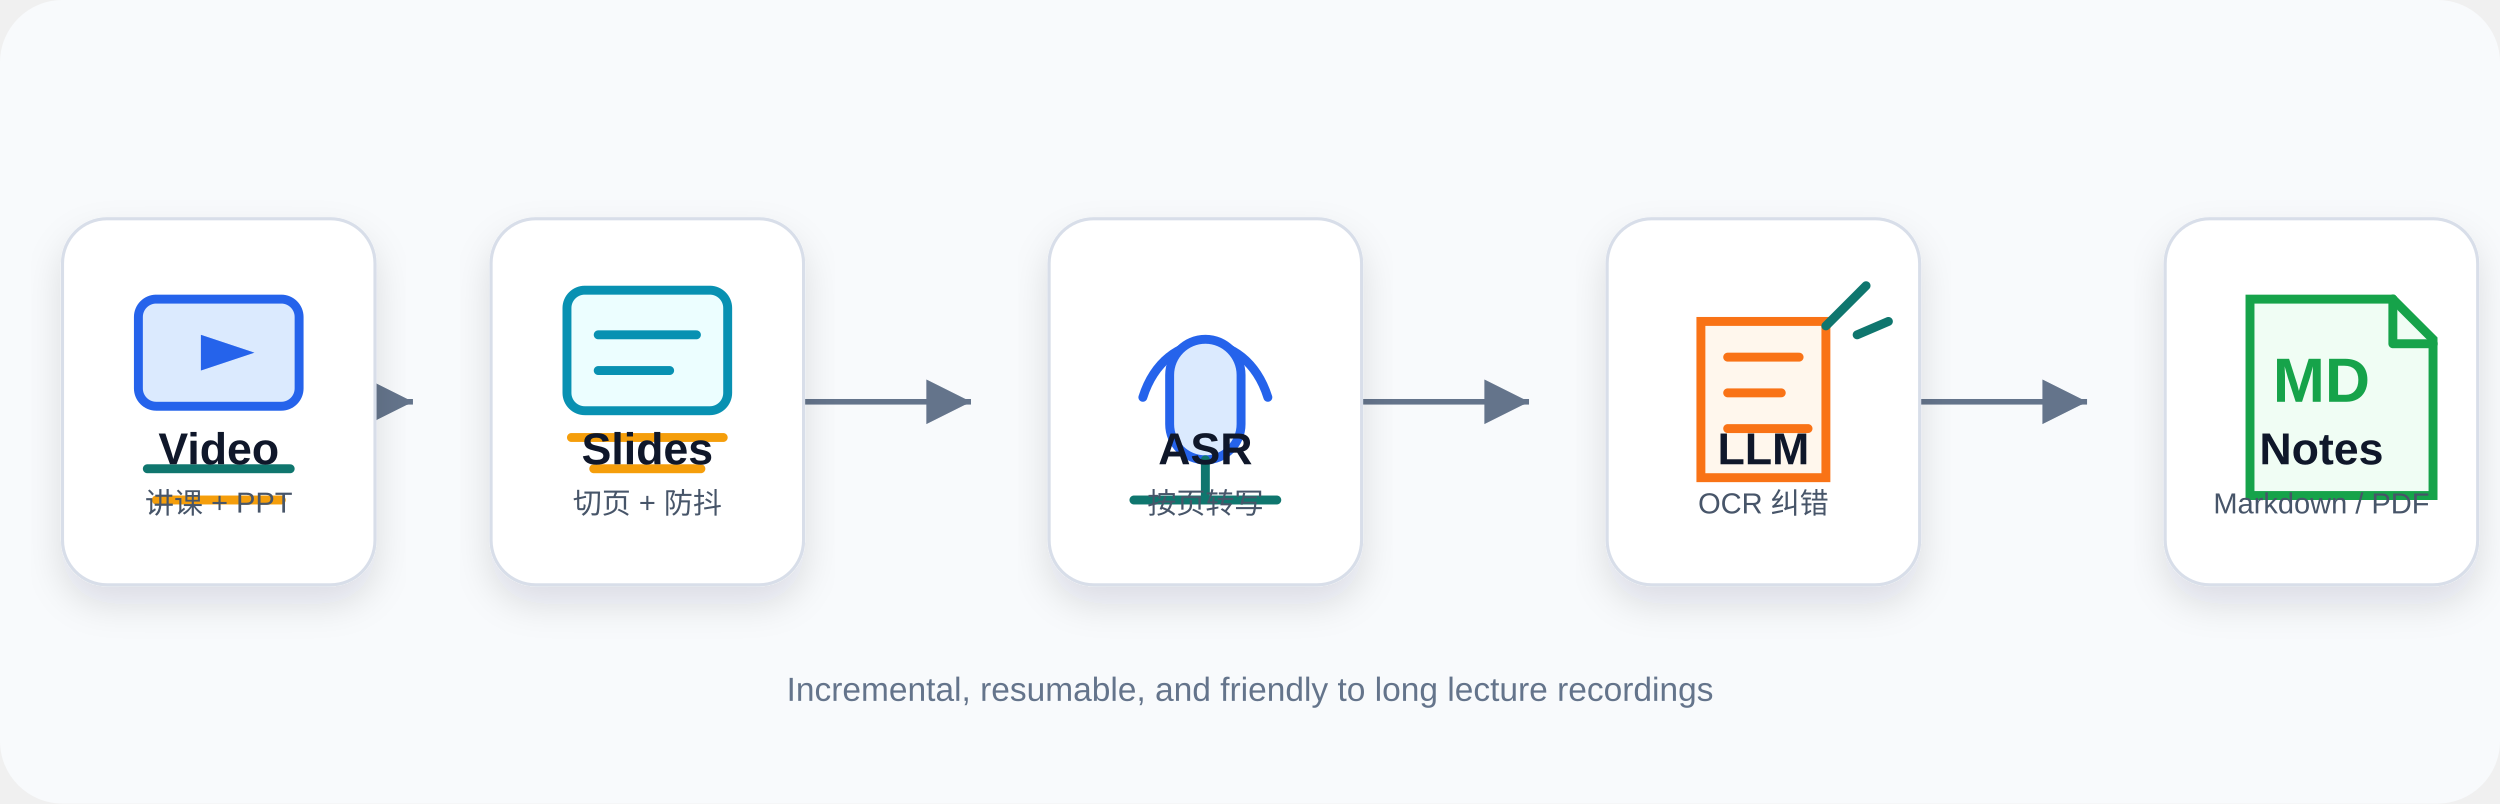
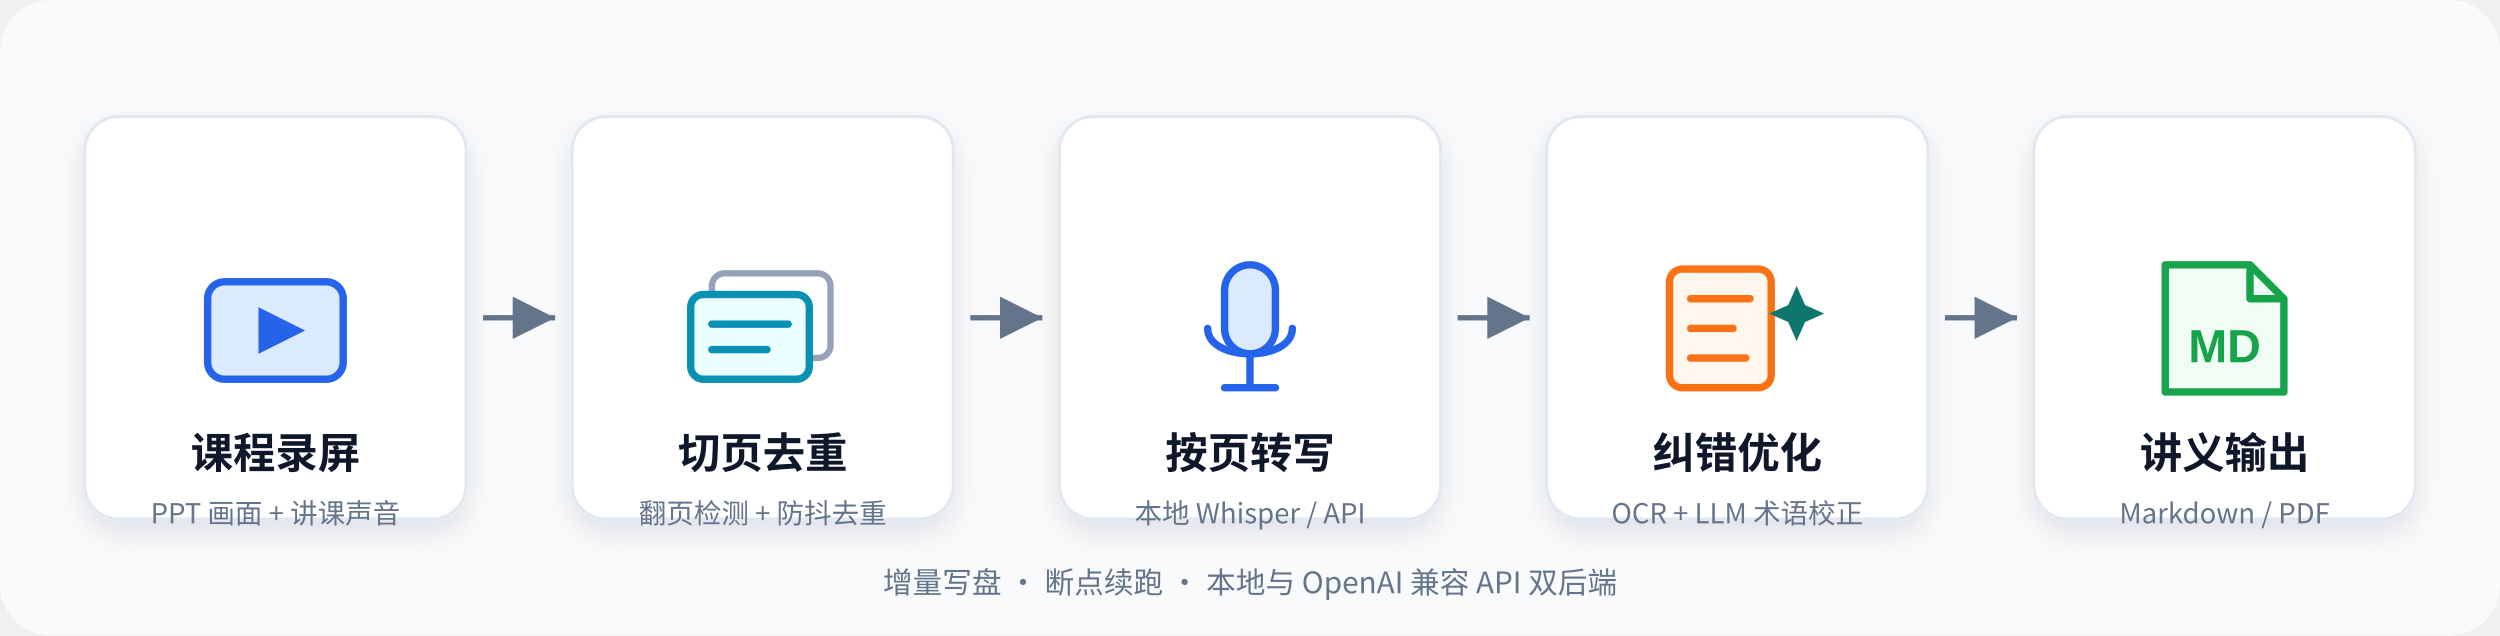
- <svg xmlns="http://www.w3.org/2000/svg" width="1120" height="360" viewBox="0 0 1120 360" role="img" aria-labelledby="title desc">
+ <svg xmlns="http://www.w3.org/2000/svg" width="1180" height="300" viewBox="0 0 1180 300" role="img" aria-labelledby="title desc">
  <defs>
    <marker id="arrow" markerWidth="12" markerHeight="12" refX="10" refY="6" orient="auto">
      <path d="M2 2 L10 6 L2 10 Z" fill="#64748b" />
    </marker>
-     <filter id="cardShadow" x="-10%" y="-20%" width="120%" height="150%">
-       <feDropShadow dx="0" dy="8" stdDeviation="8" flood-color="#0f172a" flood-opacity="0.12" />
+     <filter id="cardShadow" x="-12%" y="-18%" width="124%" height="140%">
+       <feDropShadow dx="0" dy="6" stdDeviation="7" flood-color="#0f172a" flood-opacity="0.10" />
    </filter>
-     <style>
-       .card { fill: #ffffff; stroke: #d8dee9; stroke-width: 1.4; filter: url(#cardShadow); }
-       .title { font: 700 20px "Segoe UI", Arial, sans-serif; fill: #0f172a; }
-       .sub { font: 400 13px "Segoe UI", Arial, sans-serif; fill: #475569; }
-       .icon { fill: none; stroke-width: 4; stroke-linecap: round; stroke-linejoin: round; }
-       .line { stroke: #64748b; stroke-width: 2.5; marker-end: url(#arrow); }
-     </style>
  </defs>
-   <rect width="1120" height="360" rx="28" fill="#f8fafc" />
-   <path d="M70 180 H185" class="line" />
-   <path d="M320 180 H435" class="line" />
-   <path d="M570 180 H685" class="line" />
-   <path d="M820 180 H935" class="line" />
-   <g transform="translate(28 98)">
-     <rect class="card" width="140" height="164" rx="20" />
-     <rect x="34" y="36" width="72" height="48" rx="8" fill="#dbeafe" stroke="#2563eb" stroke-width="4" />
-     <path d="M62 52l24 8-24 8z" fill="#2563eb" />
-     <path d="M38 112h64" class="icon" stroke="#0f766e" />
-     <path d="M42 126h56" class="icon" stroke="#f59e0b" />
-     <text x="70" y="110" text-anchor="middle" class="title">Video</text>
-     <text x="70" y="132" text-anchor="middle" class="sub">讲课 + PPT</text>
+   <rect width="1180" height="300" rx="24" fill="#f8fafc" />
+   <path d="M228 150 H262" stroke="#64748b" stroke-width="2.5" marker-end="url(#arrow)" />
+   <path d="M458 150 H492" stroke="#64748b" stroke-width="2.5" marker-end="url(#arrow)" />
+   <path d="M688 150 H722" stroke="#64748b" stroke-width="2.5" marker-end="url(#arrow)" />
+   <path d="M918 150 H952" stroke="#64748b" stroke-width="2.5" marker-end="url(#arrow)" />
+   <g transform="translate(40 55)">
+     <rect width="180" height="190" rx="16" fill="#ffffff" stroke="#e2e8f0" stroke-width="1.5" filter="url(#cardShadow)" />
+     <rect x="58" y="78" width="64" height="46" rx="8" fill="#dbeafe" stroke="#2563eb" stroke-width="3.5" />
+     <path d="M82 90l22 11-22 11z" fill="#2563eb" />
+     <text x="90" y="166" text-anchor="middle" font-family="'PingFang SC','Microsoft YaHei','Noto Sans CJK SC','Segoe UI',sans-serif" font-size="20" font-weight="700" fill="#0f172a">课程录屏</text>
+     <text x="90" y="192" text-anchor="middle" font-family="'PingFang SC','Microsoft YaHei','Noto Sans CJK SC','Segoe UI',sans-serif" font-size="13" fill="#64748b">PPT 画面 + 讲课声音</text>
  </g>
-   <g transform="translate(220 98)">
-     <rect class="card" width="140" height="164" rx="20" />
-     <rect x="34" y="32" width="72" height="54" rx="8" fill="#ecfeff" stroke="#0891b2" stroke-width="4" />
-     <path d="M48 52h44M48 68h32" class="icon" stroke="#0891b2" />
-     <path d="M36 98h68M46 112h48" class="icon" stroke="#f59e0b" />
-     <text x="70" y="110" text-anchor="middle" class="title">Slides</text>
-     <text x="70" y="132" text-anchor="middle" class="sub">切页 + 防抖</text>
+   <g transform="translate(270 55)">
+     <rect width="180" height="190" rx="16" fill="#ffffff" stroke="#e2e8f0" stroke-width="1.5" filter="url(#cardShadow)" />
+     <rect x="66" y="74" width="56" height="40" rx="6" fill="#ffffff" stroke="#94a3b8" stroke-width="3" />
+     <rect x="56" y="84" width="56" height="40" rx="6" fill="#ecfeff" stroke="#0891b2" stroke-width="3.5" />
+     <path d="M66 98h36M66 110h26" stroke="#0891b2" stroke-width="3.5" stroke-linecap="round" />
+     <text x="90" y="166" text-anchor="middle" font-family="'PingFang SC','Microsoft YaHei','Noto Sans CJK SC','Segoe UI',sans-serif" font-size="20" font-weight="700" fill="#0f172a">切页去重</text>
+     <text x="90" y="192" text-anchor="middle" font-family="'PingFang SC','Microsoft YaHei','Noto Sans CJK SC','Segoe UI',sans-serif" font-size="13" fill="#64748b">翻页检测 + 防抖去重</text>
  </g>
-   <g transform="translate(470 98)">
-     <rect class="card" width="140" height="164" rx="20" />
-     <path d="M42 80c10-32 46-32 56 0" class="icon" stroke="#2563eb" />
-     <rect x="54" y="54" width="32" height="54" rx="16" fill="#dbeafe" stroke="#2563eb" stroke-width="4" />
-     <path d="M38 126h64M70 108v18" class="icon" stroke="#0f766e" />
-     <text x="70" y="110" text-anchor="middle" class="title">ASR</text>
-     <text x="70" y="132" text-anchor="middle" class="sub">按页转写</text>
+   <g transform="translate(500 55)">
+     <rect width="180" height="190" rx="16" fill="#ffffff" stroke="#e2e8f0" stroke-width="1.5" filter="url(#cardShadow)" />
+     <rect x="78" y="70" width="24" height="42" rx="12" fill="#dbeafe" stroke="#2563eb" stroke-width="3.5" />
+     <path d="M70 100c0 16 40 16 40 0" fill="none" stroke="#2563eb" stroke-width="3.5" stroke-linecap="round" />
+     <path d="M90 114v14M78 128h24" stroke="#2563eb" stroke-width="3.5" stroke-linecap="round" />
+     <text x="90" y="166" text-anchor="middle" font-family="'PingFang SC','Microsoft YaHei','Noto Sans CJK SC','Segoe UI',sans-serif" font-size="20" font-weight="700" fill="#0f172a">按页转写</text>
+     <text x="90" y="192" text-anchor="middle" font-family="'PingFang SC','Microsoft YaHei','Noto Sans CJK SC','Segoe UI',sans-serif" font-size="13" fill="#64748b">本地 Whisper / API</text>
  </g>
-   <g transform="translate(720 98)">
-     <rect class="card" width="140" height="164" rx="20" />
-     <path d="M42 46h56v70H42z" fill="#fff7ed" stroke="#f97316" stroke-width="4" />
-     <path d="M54 62h32M54 78h24M54 94h36" class="icon" stroke="#f97316" />
-     <path d="M98 48l18-18M112 52l14-6" class="icon" stroke="#0f766e" />
-     <text x="70" y="110" text-anchor="middle" class="title">LLM</text>
-     <text x="70" y="132" text-anchor="middle" class="sub">OCR 纠错</text>
+   <g transform="translate(730 55)">
+     <rect width="180" height="190" rx="16" fill="#ffffff" stroke="#e2e8f0" stroke-width="1.5" filter="url(#cardShadow)" />
+     <rect x="58" y="72" width="48" height="56" rx="6" fill="#fff7ed" stroke="#f97316" stroke-width="3.5" />
+     <path d="M68 86h28M68 100h20M68 114h26" stroke="#f97316" stroke-width="3.5" stroke-linecap="round" />
+     <path d="M118 80l4 9 9 4-9 4-4 9-4-9-9-4 9-4z" fill="#0f766e" />
+     <text x="90" y="166" text-anchor="middle" font-family="'PingFang SC','Microsoft YaHei','Noto Sans CJK SC','Segoe UI',sans-serif" font-size="20" font-weight="700" fill="#0f172a">纠错优化</text>
+     <text x="90" y="192" text-anchor="middle" font-family="'PingFang SC','Microsoft YaHei','Noto Sans CJK SC','Segoe UI',sans-serif" font-size="13" fill="#64748b">OCR + LLM 术语校正</text>
  </g>
-   <g transform="translate(970 98)">
-     <rect class="card" width="140" height="164" rx="20" />
-     <path d="M38 36h64l18 18v70H38z" fill="#f0fdf4" stroke="#16a34a" stroke-width="4" />
-     <path d="M102 36v20h18" class="icon" stroke="#16a34a" />
-     <text x="70" y="82" text-anchor="middle" font-family="Segoe UI, Arial, sans-serif" font-size="28" font-weight="800" fill="#16a34a">MD</text>
-     <text x="70" y="110" text-anchor="middle" class="title">Notes</text>
-     <text x="70" y="132" text-anchor="middle" class="sub">Markdown / PDF</text>
+   <g transform="translate(960 55)">
+     <rect width="180" height="190" rx="16" fill="#ffffff" stroke="#e2e8f0" stroke-width="1.5" filter="url(#cardShadow)" />
+     <path d="M62 70h40l16 16v44H62z" fill="#f0fdf4" stroke="#16a34a" stroke-width="3.5" stroke-linejoin="round" />
+     <path d="M102 70v16h16" fill="none" stroke="#16a34a" stroke-width="3.5" stroke-linejoin="round" />
+     <text x="90" y="116" text-anchor="middle" font-family="'Segoe UI',Arial,sans-serif" font-size="22" font-weight="800" fill="#16a34a">MD</text>
+     <text x="90" y="166" text-anchor="middle" font-family="'PingFang SC','Microsoft YaHei','Noto Sans CJK SC','Segoe UI',sans-serif" font-size="20" font-weight="700" fill="#0f172a">讲义输出</text>
+     <text x="90" y="192" text-anchor="middle" font-family="'PingFang SC','Microsoft YaHei','Noto Sans CJK SC','Segoe UI',sans-serif" font-size="13" fill="#64748b">Markdown / PDF</text>
  </g>
-   <text x="560" y="314" text-anchor="middle" font-family="Segoe UI, Arial, sans-serif" font-size="15" fill="#64748b">Incremental, resumable, and friendly to long lecture recordings</text>
+   <text x="590" y="280" text-anchor="middle" font-family="'PingFang SC','Microsoft YaHei','Noto Sans CJK SC','Segoe UI',sans-serif" font-size="14" fill="#64748b">增量写盘 · 断点续跑 · 本地与 OpenAI 兼容 API 双后端</text>
</svg>
